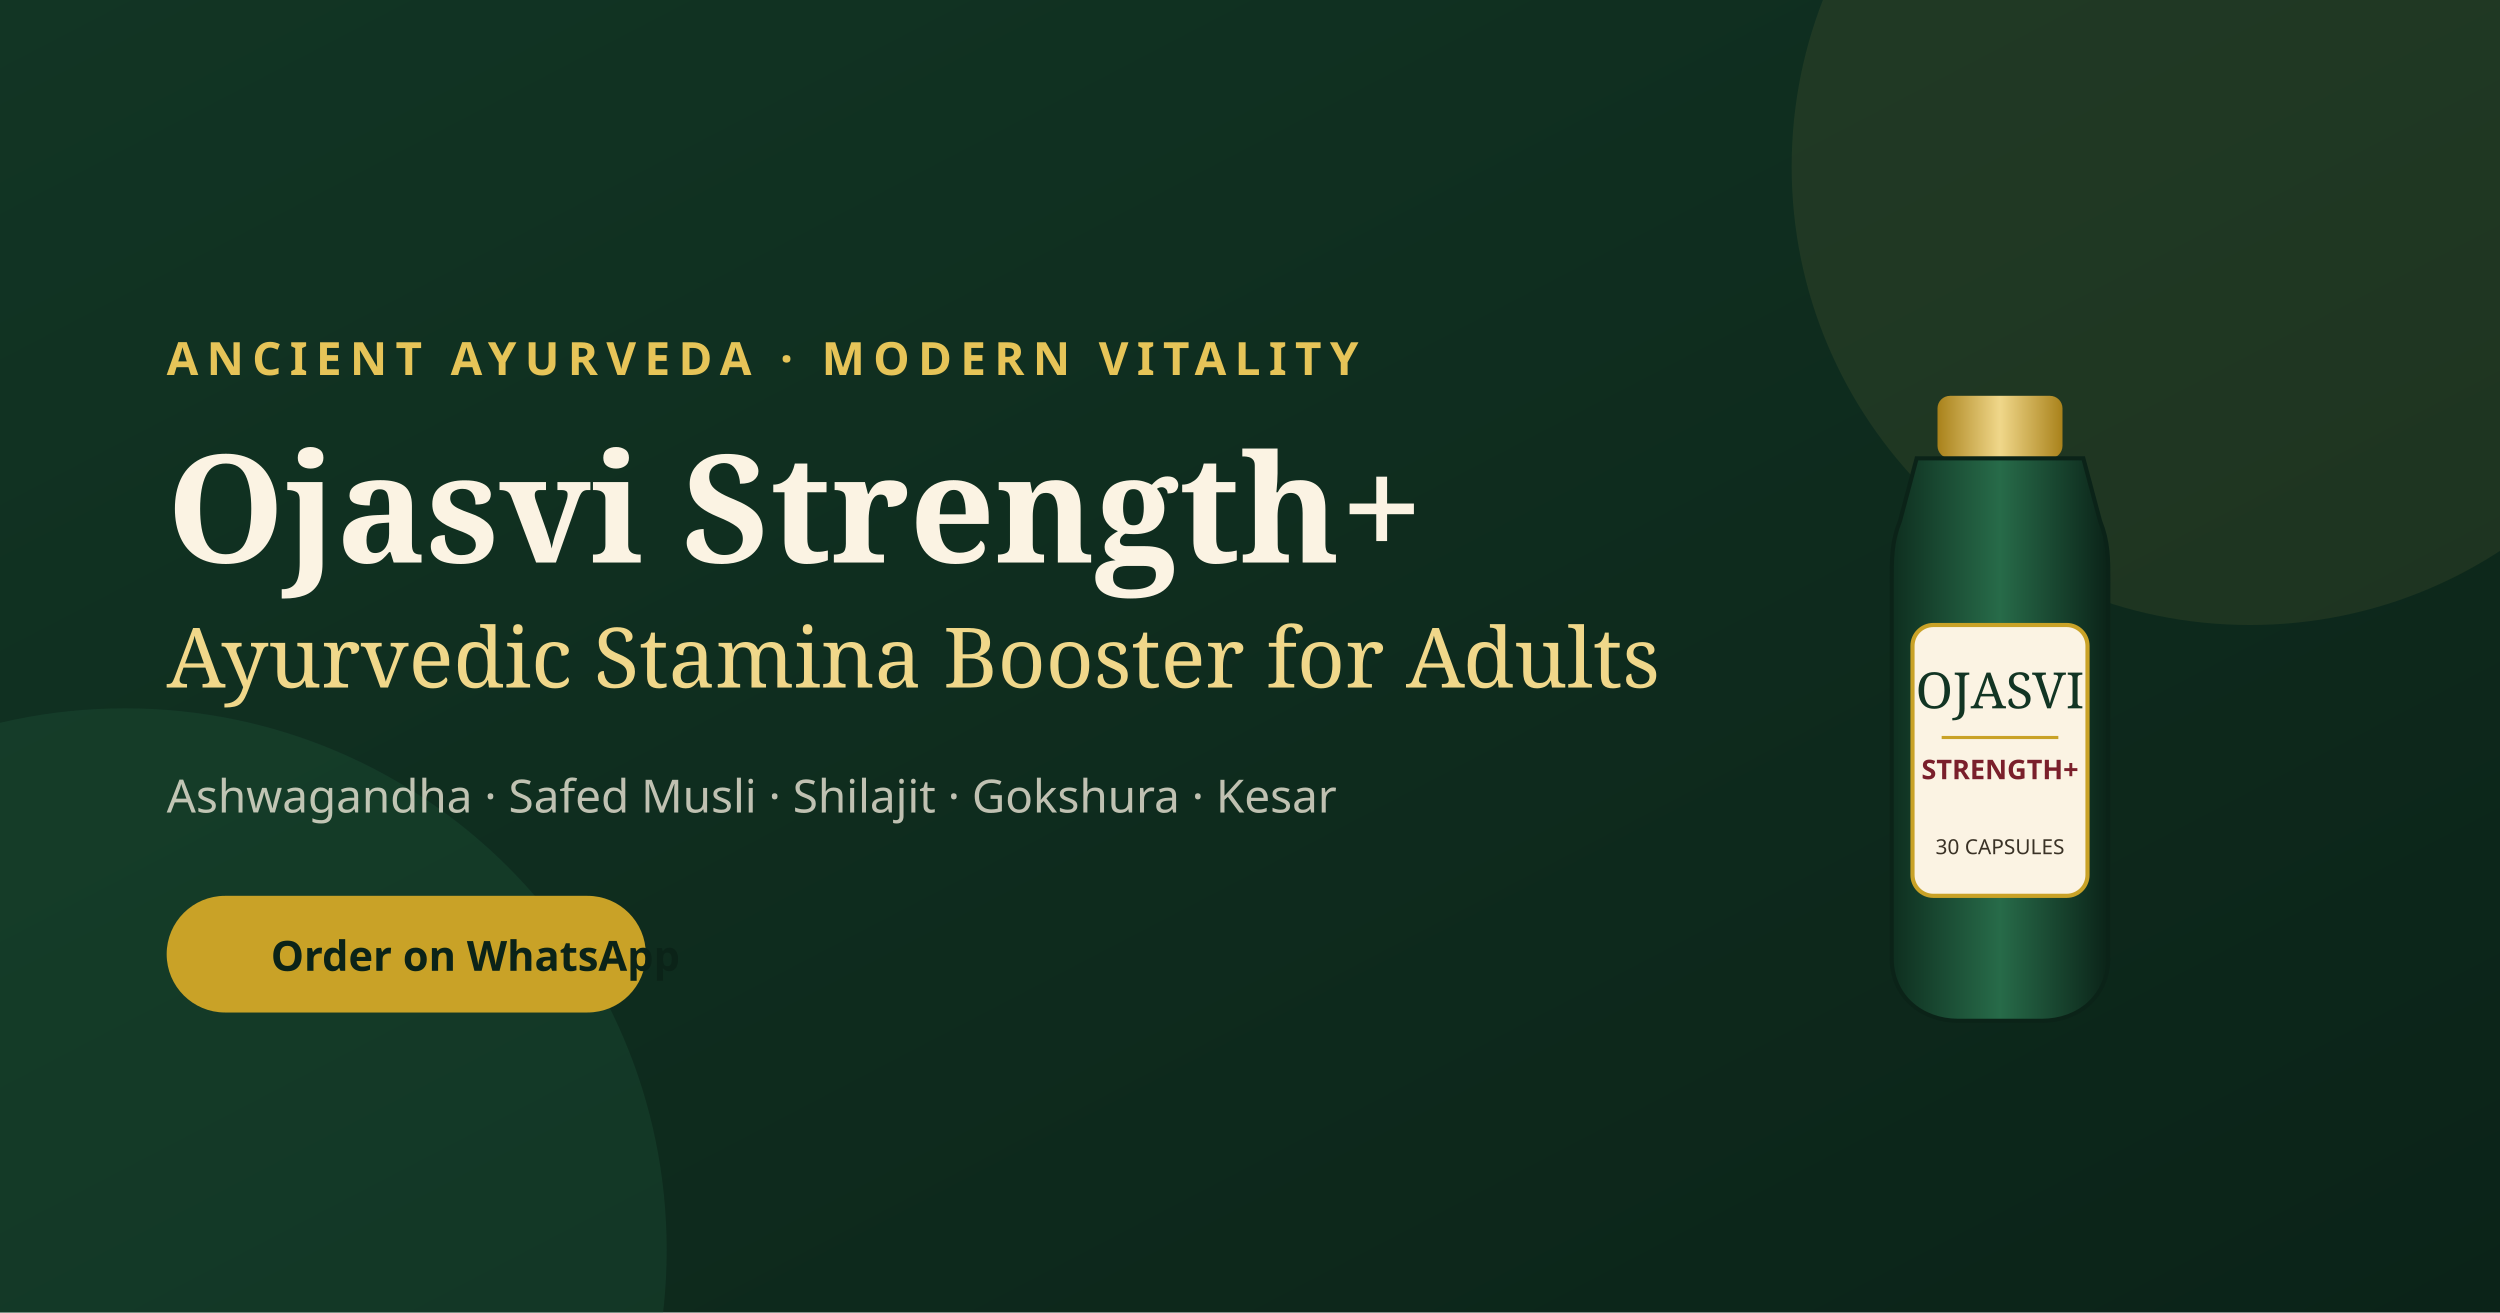
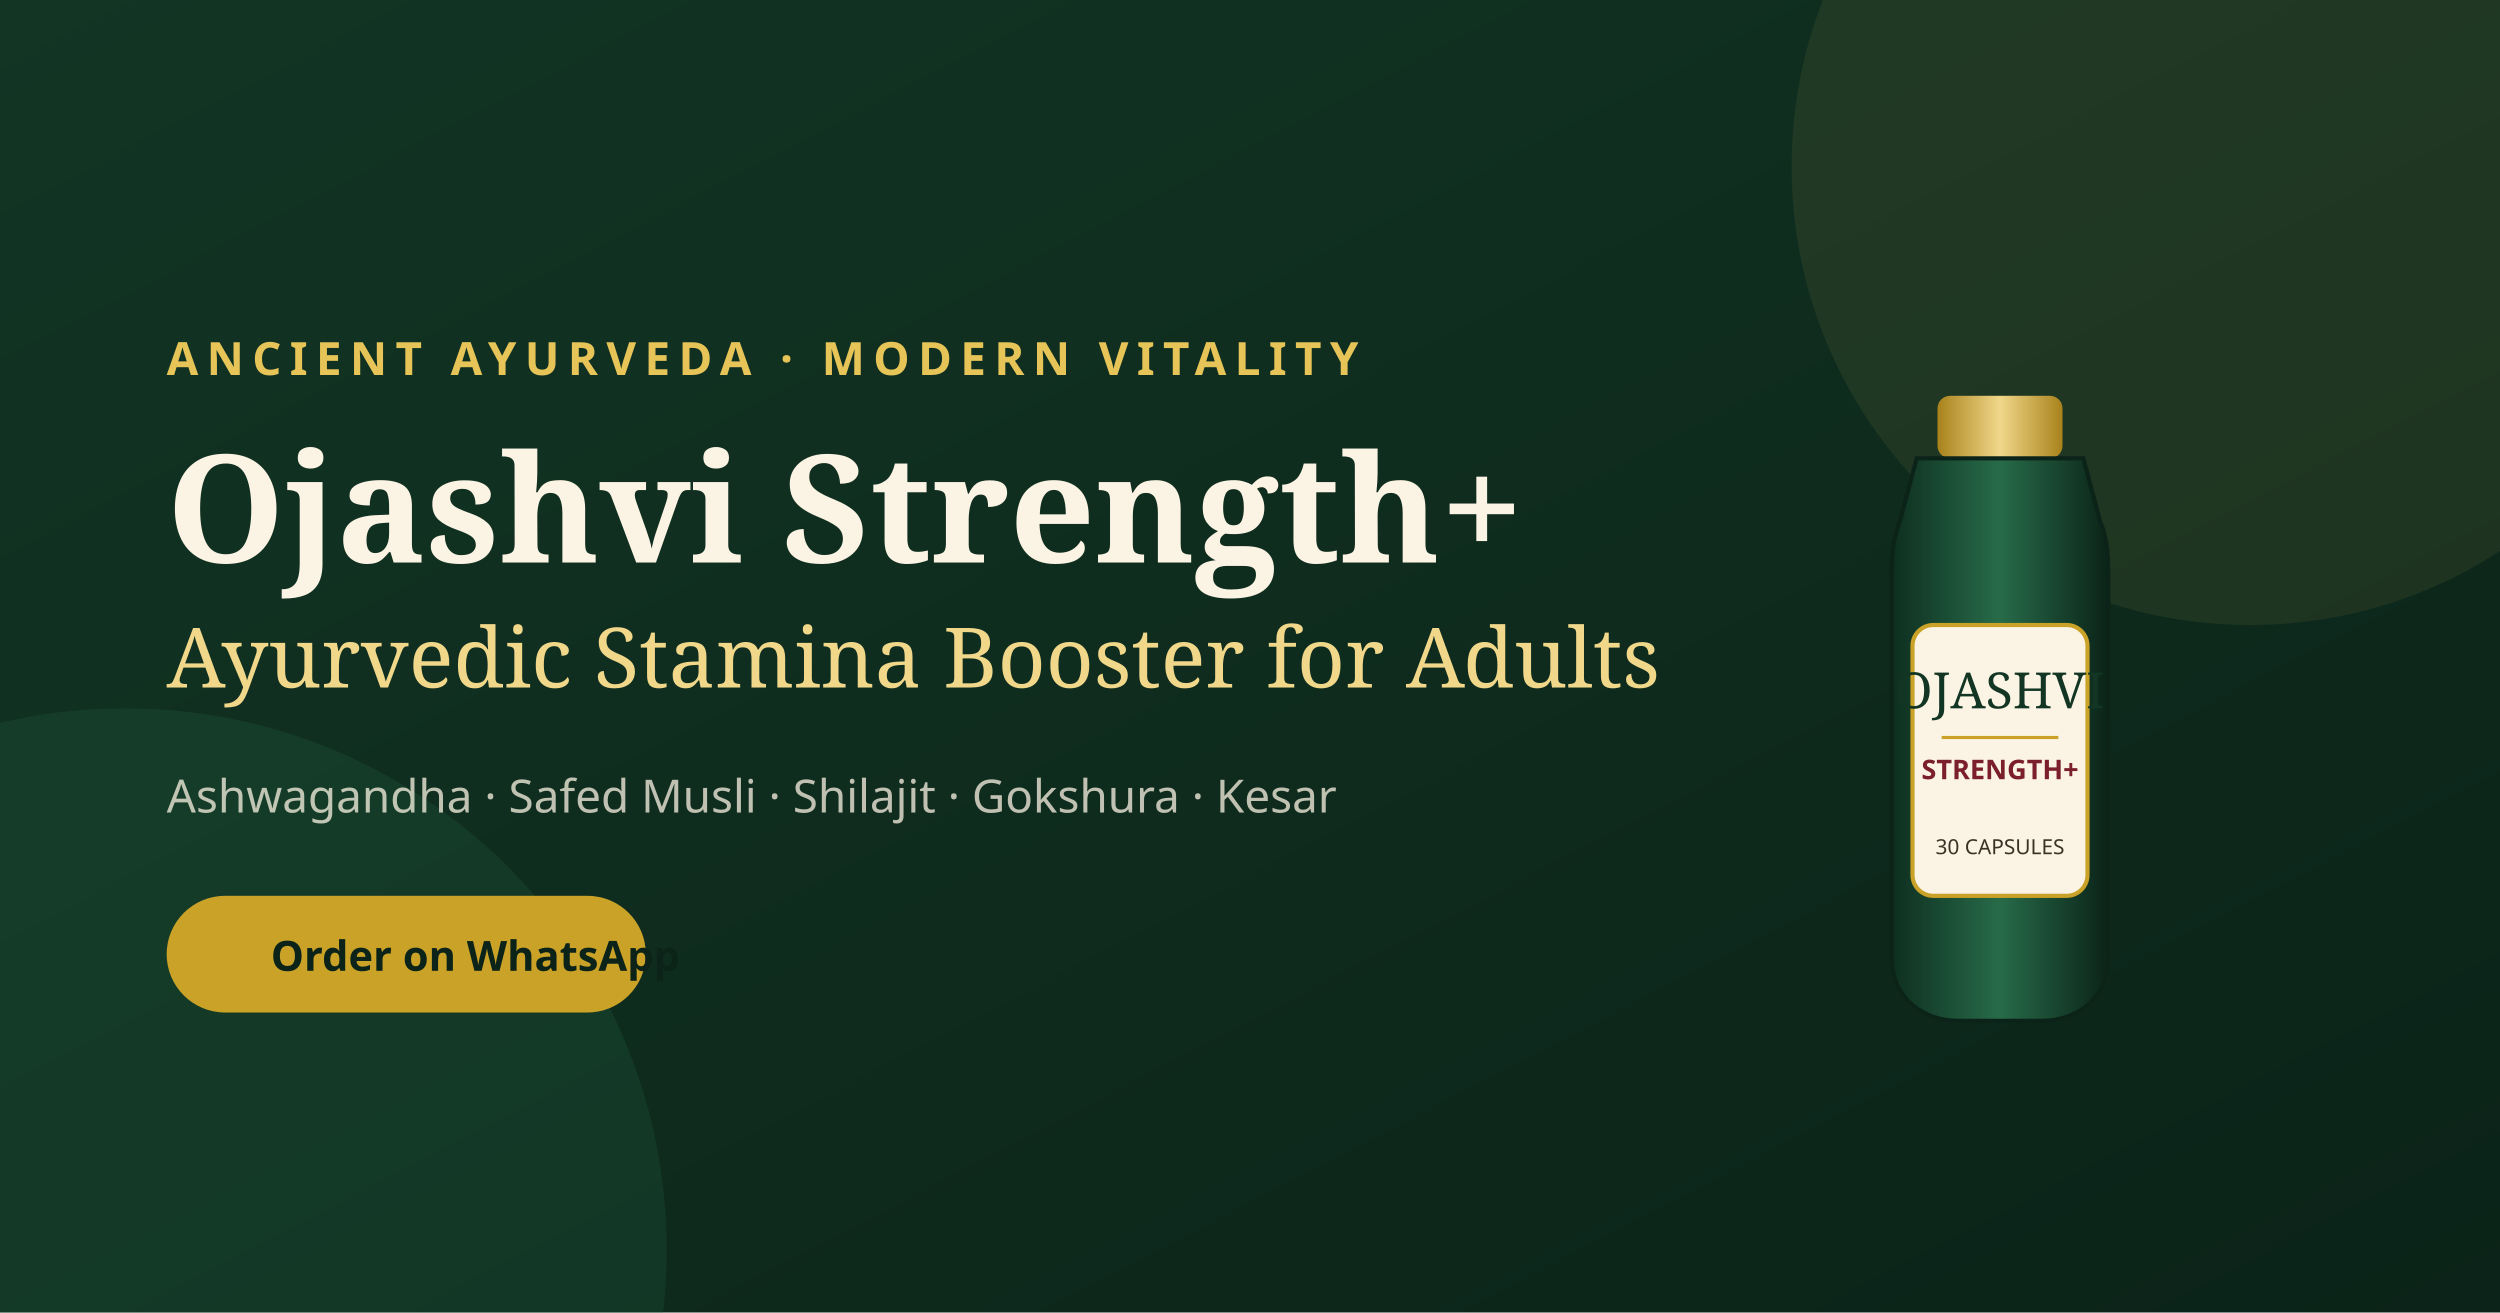
<svg xmlns="http://www.w3.org/2000/svg" viewBox="0 0 1200 630" width="1200" height="630">
  <defs>
    <linearGradient id="bg" x1="0" y1="0" x2="1" y2="1">
      <stop offset="0%" stop-color="#123524" />
      <stop offset="100%" stop-color="#0b2318" />
    </linearGradient>
    <linearGradient id="bottle" x1="0" y1="0" x2="1" y2="0">
      <stop offset="0%" stop-color="#0e2e1f" />
      <stop offset="50%" stop-color="#276b49" />
      <stop offset="100%" stop-color="#0b2318" />
    </linearGradient>
    <linearGradient id="cap" x1="0" y1="0" x2="1" y2="0">
      <stop offset="0%" stop-color="#a9821b" />
      <stop offset="50%" stop-color="#f0d78a" />
      <stop offset="100%" stop-color="#a9821b" />
    </linearGradient>
  </defs>
  <rect width="1200" height="630" fill="url(#bg)" />
  <circle cx="1080" cy="80" r="220" fill="#e6c458" opacity="0.08" />
  <circle cx="60" cy="600" r="260" fill="#2a7350" opacity="0.18" />
  <text x="80" y="180" fill="#e6c458" font-family="Poppins, sans-serif" font-size="22" letter-spacing="4" font-weight="600">
    ANCIENT AYURVEDA · MODERN VITALITY
  </text>
  <text x="80" y="270" fill="#fbf3e3" font-family="Georgia, serif" font-size="72" font-weight="700">
-     Ojasvi Strength+
+     Ojashvi Strength+
  </text>
  <text x="80" y="330" fill="#f0d78a" font-family="Georgia, serif" font-size="40">
    Ayurvedic Stamina Booster for Adults
  </text>
  <text x="80" y="390" fill="#fbf3e3" font-family="Poppins, sans-serif" font-size="22" opacity="0.75">
    Ashwagandha · Safed Musli · Shilajit · Gokshura · Kesar
  </text>
  <rect x="80" y="430" width="230" height="56" rx="28" fill="#c9a227" />
  <text x="130" y="466" fill="#0b2318" font-family="Poppins, sans-serif" font-size="20" font-weight="700">
    Order on WhatsApp
  </text>
  <g transform="translate(960 190)">
    <rect x="-30" y="0" width="60" height="30" rx="6" fill="url(#cap)" />
    <path d="M-40 30 H40 L48 60 C52 70 52 78 52 90 V270 C52 288 38 300 20 300 H-20 C-38 300 -52 288 -52 270 V90 C-52 78 -52 70 -48 60 Z" fill="url(#bottle)" stroke="#0b2318" stroke-width="2" />
    <rect x="-42" y="110" width="84" height="130" rx="10" fill="#fbf3e3" stroke="#c9a227" stroke-width="2" />
-     <text x="0" y="150" text-anchor="middle" fill="#123524" font-family="Georgia, serif" font-size="24">OJASVI</text>
+     <text x="0" y="150" text-anchor="middle" fill="#123524" font-family="Georgia, serif" font-size="24">OJASHVI</text>
    <line x1="-28" y1="164" x2="28" y2="164" stroke="#c9a227" stroke-width="1.5" />
    <text x="0" y="184" text-anchor="middle" fill="#7a1f2b" font-family="Poppins, sans-serif" font-size="13" font-weight="700">
      STRENGTH+
    </text>
    <text x="0" y="220" text-anchor="middle" fill="#3a3226" font-family="Poppins, sans-serif" font-size="10">
      30 CAPSULES
    </text>
  </g>
</svg>
